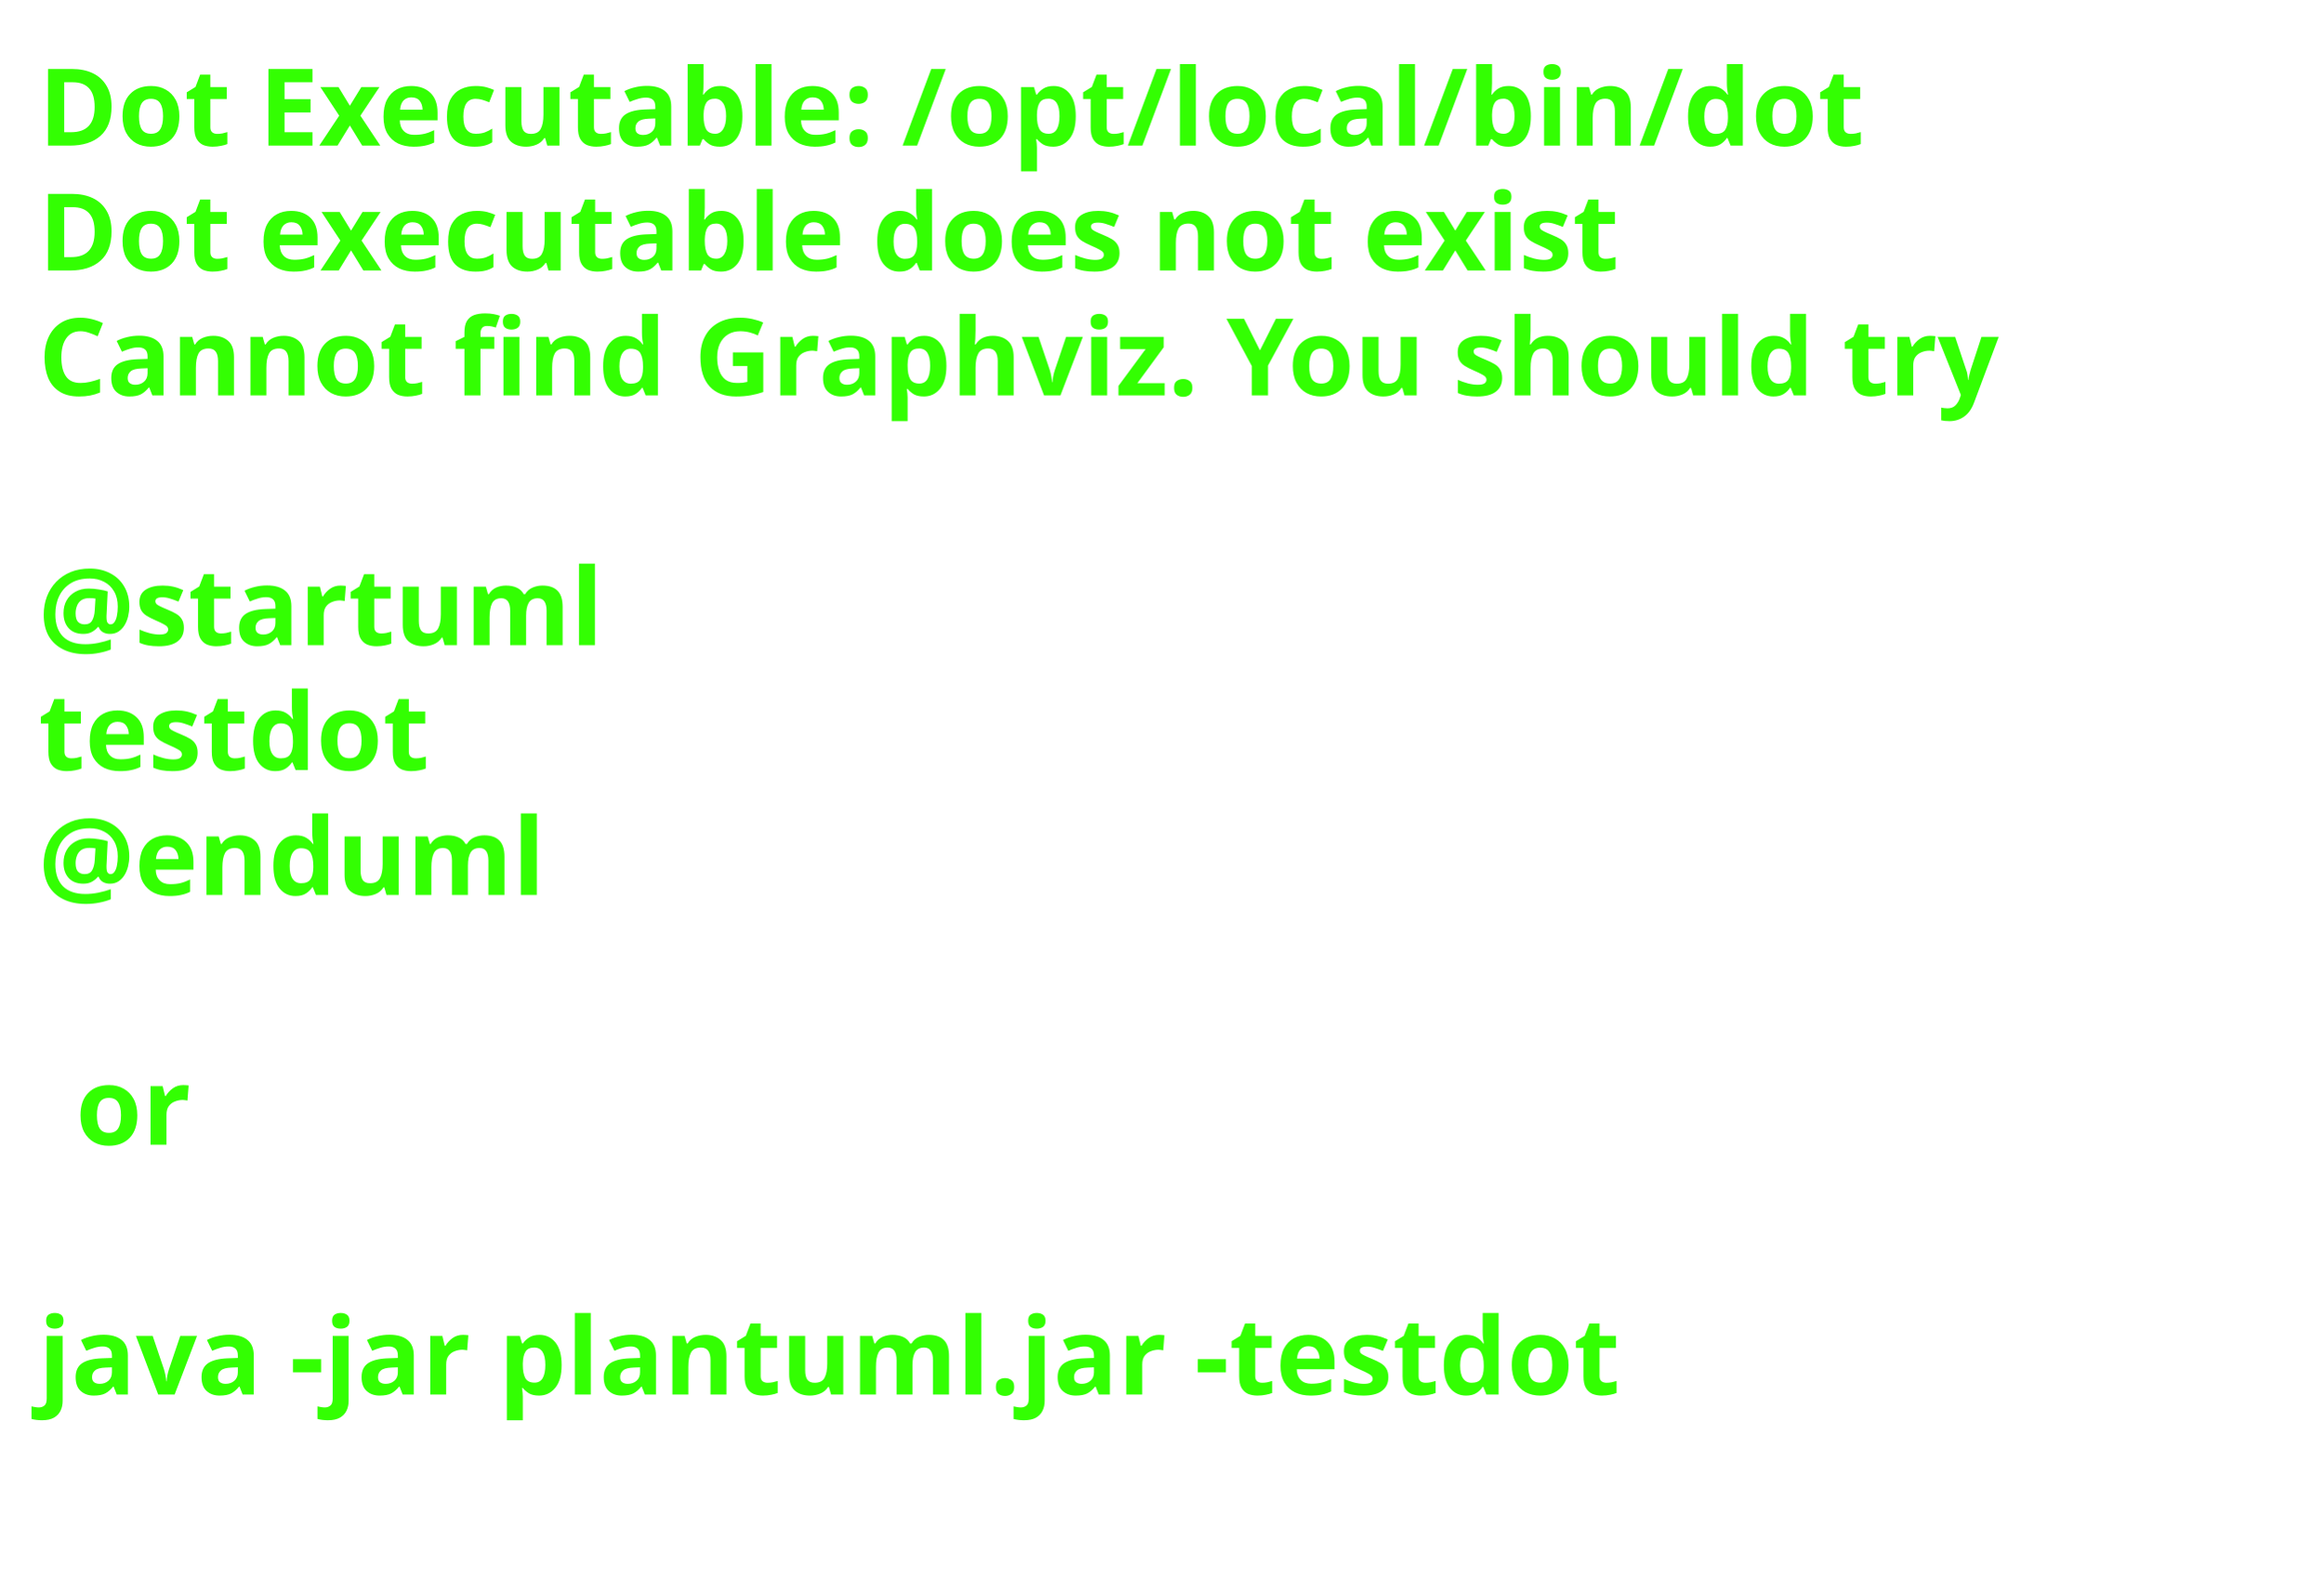
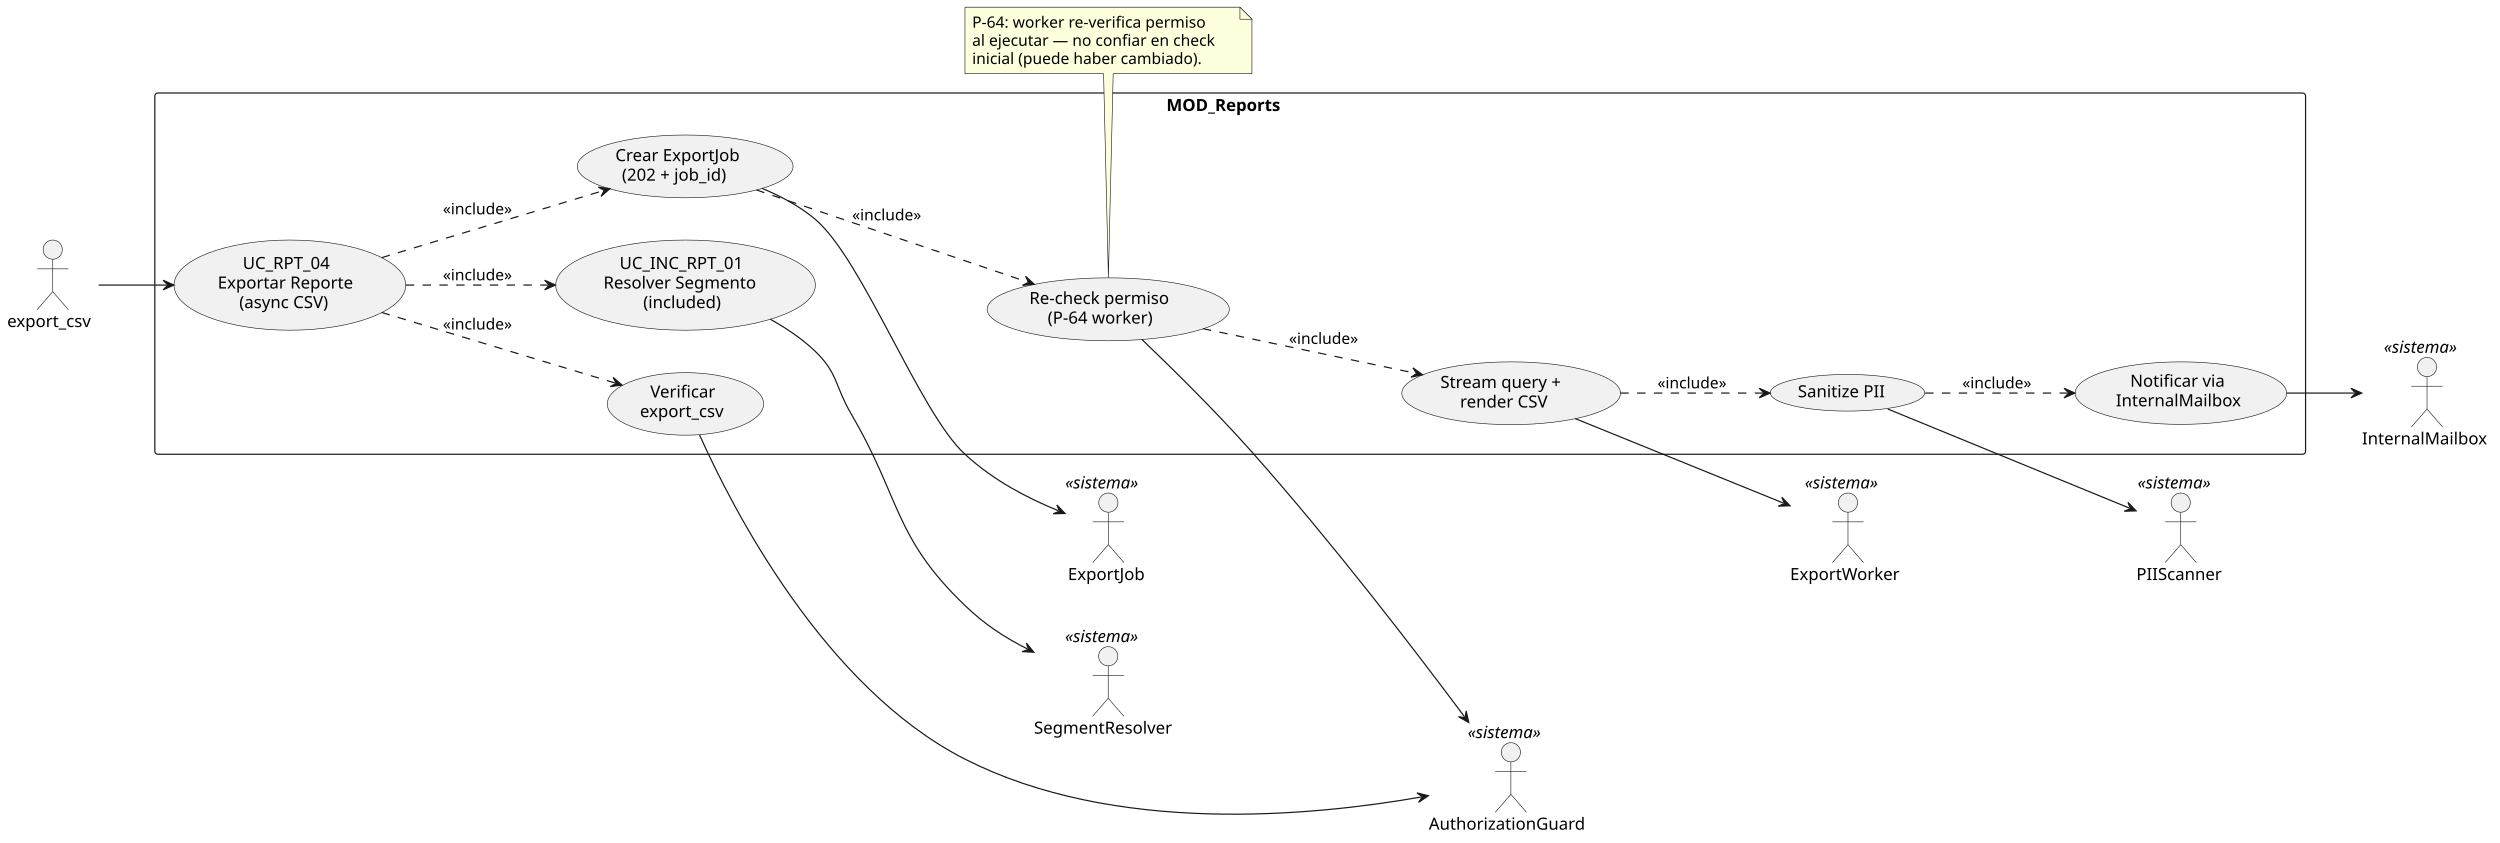
- <svg xmlns="http://www.w3.org/2000/svg" contentStyleType="text/css" height="206px" preserveAspectRatio="none" style="width:303px;height:206px;background:#FFFFFF;" version="1.1" viewBox="0 0 303 206" width="303px" zoomAndPan="magnify">
+ <svg xmlns="http://www.w3.org/2000/svg" contentStyleType="text/css" height="702px" preserveAspectRatio="none" style="width:2083px;height:702px;background:#FFFFFF;" version="1.1" viewBox="0 0 2083 702" width="2083px" zoomAndPan="magnify">
  <defs />
  <g>
-     <text fill="#33FF02" font-family="sans-serif" font-size="14" font-weight="bold" lengthAdjust="spacing" textLength="264.954" x="5" y="19">Dot Executable: /opt/local/bin/dot</text>
-     <text fill="#33FF02" font-family="sans-serif" font-size="14" font-weight="bold" lengthAdjust="spacing" textLength="236.264" x="5" y="35.297">Dot executable does not exist</text>
-     <text fill="#33FF02" font-family="sans-serif" font-size="14" font-weight="bold" lengthAdjust="spacing" textLength="291.587" x="5" y="51.594">Cannot find Graphviz. You should try</text>
-     <text fill="#33FF02" font-family="sans-serif" font-size="14" font-weight="bold" lengthAdjust="spacing" textLength="4.874" x="5" y="67.891"> </text>
-     <text fill="#33FF02" font-family="sans-serif" font-size="14" font-weight="bold" lengthAdjust="spacing" textLength="81.423" x="5" y="84.188">@startuml</text>
-     <text fill="#33FF02" font-family="sans-serif" font-size="14" font-weight="bold" lengthAdjust="spacing" textLength="57.545" x="5" y="100.484">testdot</text>
-     <text fill="#33FF02" font-family="sans-serif" font-size="14" font-weight="bold" lengthAdjust="spacing" textLength="72.837" x="5" y="116.781">@enduml</text>
-     <text fill="#33FF02" font-family="sans-serif" font-size="14" font-weight="bold" lengthAdjust="spacing" textLength="4.874" x="5" y="133.078"> </text>
-     <text fill="#33FF02" font-family="sans-serif" font-size="14" font-weight="bold" lengthAdjust="spacing" textLength="16.523" x="9.874" y="149.375">or</text>
-     <text fill="#33FF02" font-family="sans-serif" font-size="14" font-weight="bold" lengthAdjust="spacing" textLength="4.874" x="5" y="165.672"> </text>
-     <text fill="#33FF02" font-family="sans-serif" font-size="14" font-weight="bold" lengthAdjust="spacing" textLength="234.507" x="5" y="181.969">java -jar plantuml.jar -testdot</text>
-     <text fill="#33FF02" font-family="sans-serif" font-size="14" font-weight="bold" lengthAdjust="spacing" textLength="4.874" x="5" y="198.266"> </text>
+     <g id="cluster_MOD_Reports">
+       <rect fill="none" height="301" rx="2.5" ry="2.5" style="stroke:#181818;stroke-width:1.0;" width="1792" x="129" y="77.5" />
+       <text fill="#000000" font-family="sans-serif" font-size="14" font-weight="bold" lengthAdjust="spacing" textLength="106.299" x="971.851" y="92.495">MOD_Reports</text>
+     </g>
+     <g id="elem_UC_RPT_04">
+       <ellipse cx="241.525" cy="237.571" fill="#F1F1F1" rx="96.525" ry="37.571" style="stroke:#181818;stroke-width:0.5;" />
+       <text fill="#000000" font-family="sans-serif" font-size="14" lengthAdjust="spacing" textLength="78.559" x="202.246" y="224.121">UC_RPT_04</text>
+       <text fill="#000000" font-family="sans-serif" font-size="14" lengthAdjust="spacing" textLength="120.265" x="181.393" y="240.418">Exportar Reporte</text>
+       <text fill="#000000" font-family="sans-serif" font-size="14" lengthAdjust="spacing" textLength="84.342" x="199.354" y="256.714">(async CSV)</text>
+     </g>
+     <g id="elem_UC_INC_RPT_01">
+       <ellipse cx="571.189" cy="237.571" fill="#F1F1F1" rx="108.189" ry="37.571" style="stroke:#181818;stroke-width:0.5;" />
+       <text fill="#000000" font-family="sans-serif" font-size="14" lengthAdjust="spacing" textLength="109.936" x="516.221" y="224.121">UC_INC_RPT_01</text>
+       <text fill="#000000" font-family="sans-serif" font-size="14" lengthAdjust="spacing" textLength="136.76" x="502.809" y="240.418">Resolver Segmento</text>
+       <text fill="#000000" font-family="sans-serif" font-size="14" lengthAdjust="spacing" textLength="70.533" x="535.922" y="256.714">(included)</text>
+     </g>
+     <g id="elem_VERIFICAR_AGR">
+       <ellipse cx="571.135" cy="336.547" fill="#F1F1F1" rx="65.135" ry="26.047" style="stroke:#181818;stroke-width:0.5;" />
+       <text fill="#000000" font-family="sans-serif" font-size="14" lengthAdjust="spacing" textLength="58.687" x="541.792" y="331.245">Verificar</text>
+       <text fill="#000000" font-family="sans-serif" font-size="14" lengthAdjust="spacing" textLength="75.872" x="533.199" y="347.542">export_csv</text>
+     </g>
+     <g id="elem_CREAR_JOB">
+       <ellipse cx="570.894" cy="138.65" fill="#F1F1F1" rx="89.894" ry="26.15" style="stroke:#181818;stroke-width:0.5;" />
+       <text fill="#000000" font-family="sans-serif" font-size="14" lengthAdjust="spacing" textLength="110.339" x="512.724" y="134.25">Crear ExportJob</text>
+       <text fill="#000000" font-family="sans-serif" font-size="14" lengthAdjust="spacing" textLength="99.394" x="518.196" y="150.546">(202 + job_id)</text>
+     </g>
+     <g id="elem_RECHECK">
+       <ellipse cx="923.392" cy="257.709" fill="#F1F1F1" rx="100.892" ry="26.209" style="stroke:#181818;stroke-width:0.5;" />
+       <text fill="#000000" font-family="sans-serif" font-size="14" lengthAdjust="spacing" textLength="125.474" x="857.655" y="253.309">Re-check permiso</text>
+       <text fill="#000000" font-family="sans-serif" font-size="14" lengthAdjust="spacing" textLength="94.931" x="872.927" y="269.605">(P-64 worker)</text>
+     </g>
+     <g id="elem_RENDER">
+       <ellipse cx="1259.106" cy="327.658" fill="#F1F1F1" rx="91.106" ry="26.157" style="stroke:#181818;stroke-width:0.5;" />
+       <text fill="#000000" font-family="sans-serif" font-size="14" lengthAdjust="spacing" textLength="112.007" x="1200.102" y="323.257">Stream query +</text>
+       <text fill="#000000" font-family="sans-serif" font-size="14" lengthAdjust="spacing" textLength="79.188" x="1216.512" y="339.553">render CSV</text>
+     </g>
+     <g id="elem_SANITIZE">
+       <ellipse cx="1539.302" cy="327.26" fill="#F1F1F1" rx="64.302" ry="15.26" style="stroke:#181818;stroke-width:0.5;" />
+       <text fill="#000000" font-family="sans-serif" font-size="14" lengthAdjust="spacing" textLength="76.72" x="1497.942" y="331.008">Sanitize PII</text>
+     </g>
+     <g id="elem_NOTIFICAR">
+       <ellipse cx="1817.119" cy="327.547" fill="#F1F1F1" rx="88.119" ry="26.047" style="stroke:#181818;stroke-width:0.5;" />
+       <text fill="#000000" font-family="sans-serif" font-size="14" lengthAdjust="spacing" textLength="84.472" x="1774.883" y="322.245">Notificar via</text>
+       <text fill="#000000" font-family="sans-serif" font-size="14" lengthAdjust="spacing" textLength="108.377" x="1762.931" y="338.542">InternalMailbox</text>
+     </g>
+     <g id="elem_export_csv">
+       <ellipse cx="43.936" cy="208" fill="#F1F1F1" rx="8" ry="8" style="stroke:#181818;stroke-width:0.5;" />
+       <path d="M43.936,216 L43.936,243 M30.936,224 L56.936,224 M43.936,243 L30.936,258 M43.936,243 L56.936,258 " fill="none" style="stroke:#181818;stroke-width:0.5;" />
+       <text fill="#000000" font-family="sans-serif" font-size="14" lengthAdjust="spacing" textLength="75.872" x="6" y="272.495">export_csv</text>
+     </g>
+     <g id="elem_AuthorizationGuard">
+       <ellipse cx="1258.856" cy="626.797" fill="#F1F1F1" rx="8" ry="8" style="stroke:#181818;stroke-width:0.5;" />
+       <path d="M1258.856,634.797 L1258.856,661.797 M1245.856,642.797 L1271.856,642.797 M1258.856,661.797 L1245.856,676.797 M1258.856,661.797 L1271.856,676.797 " fill="none" style="stroke:#181818;stroke-width:0.5;" />
+       <text fill="#000000" font-family="sans-serif" font-size="14" lengthAdjust="spacing" textLength="136.712" x="1190.5" y="691.292">AuthorizationGuard</text>
+       <text fill="#000000" font-family="sans-serif" font-size="14" font-style="italic" lengthAdjust="spacing" textLength="71.928" x="1222.892" y="614.995">«sistema»</text>
+     </g>
+     <g id="elem_SegmentResolver">
+       <ellipse cx="923.372" cy="546.797" fill="#F1F1F1" rx="8" ry="8" style="stroke:#181818;stroke-width:0.5;" />
+       <path d="M923.372,554.797 L923.372,581.797 M910.372,562.797 L936.372,562.797 M923.372,581.797 L910.372,596.797 M923.372,581.797 L936.372,596.797 " fill="none" style="stroke:#181818;stroke-width:0.5;" />
+       <text fill="#000000" font-family="sans-serif" font-size="14" lengthAdjust="spacing" textLength="123.744" x="861.5" y="611.292">SegmentResolver</text>
+       <text fill="#000000" font-family="sans-serif" font-size="14" font-style="italic" lengthAdjust="spacing" textLength="71.928" x="887.408" y="534.995">«sistema»</text>
+     </g>
+     <g id="elem_ExportJob">
+       <ellipse cx="923.464" cy="418.797" fill="#F1F1F1" rx="8" ry="8" style="stroke:#181818;stroke-width:0.5;" />
+       <path d="M923.464,426.797 L923.464,453.797 M910.464,434.797 L936.464,434.797 M923.464,453.797 L910.464,468.797 M923.464,453.797 L936.464,468.797 " fill="none" style="stroke:#181818;stroke-width:0.5;" />
+       <text fill="#000000" font-family="sans-serif" font-size="14" lengthAdjust="spacing" textLength="67.409" x="889.759" y="483.292">ExportJob</text>
+       <text fill="#000000" font-family="sans-serif" font-size="14" font-style="italic" lengthAdjust="spacing" textLength="71.928" x="887.5" y="406.995">«sistema»</text>
+     </g>
+     <g id="elem_ExportWorker">
+       <ellipse cx="1539.734" cy="418.797" fill="#F1F1F1" rx="8" ry="8" style="stroke:#181818;stroke-width:0.5;" />
+       <path d="M1539.734,426.797 L1539.734,453.797 M1526.734,434.797 L1552.734,434.797 M1539.734,453.797 L1526.734,468.797 M1539.734,453.797 L1552.734,468.797 " fill="none" style="stroke:#181818;stroke-width:0.5;" />
+       <text fill="#000000" font-family="sans-serif" font-size="14" lengthAdjust="spacing" textLength="96.469" x="1491.5" y="483.292">ExportWorker</text>
+       <text fill="#000000" font-family="sans-serif" font-size="14" font-style="italic" lengthAdjust="spacing" textLength="71.928" x="1503.771" y="406.995">«sistema»</text>
+     </g>
+     <g id="elem_PIIScanner">
+       <ellipse cx="1816.989" cy="418.797" fill="#F1F1F1" rx="8" ry="8" style="stroke:#181818;stroke-width:0.5;" />
+       <path d="M1816.989,426.797 L1816.989,453.797 M1803.989,434.797 L1829.989,434.797 M1816.989,453.797 L1803.989,468.797 M1816.989,453.797 L1829.989,468.797 " fill="none" style="stroke:#181818;stroke-width:0.5;" />
+       <text fill="#000000" font-family="sans-serif" font-size="14" lengthAdjust="spacing" textLength="73.978" x="1780" y="483.292">PIIScanner</text>
+       <text fill="#000000" font-family="sans-serif" font-size="14" font-style="italic" lengthAdjust="spacing" textLength="71.928" x="1781.025" y="406.995">«sistema»</text>
+     </g>
+     <g id="elem_InternalMailbox">
+       <ellipse cx="2022.188" cy="305.797" fill="#F1F1F1" rx="8" ry="8" style="stroke:#181818;stroke-width:0.5;" />
+       <path d="M2022.188,313.797 L2022.188,340.797 M2009.188,321.797 L2035.188,321.797 M2022.188,340.797 L2009.188,355.797 M2022.188,340.797 L2035.188,355.797 " fill="none" style="stroke:#181818;stroke-width:0.5;" />
+       <text fill="#000000" font-family="sans-serif" font-size="14" lengthAdjust="spacing" textLength="108.377" x="1968" y="370.292">InternalMailbox</text>
+       <text fill="#000000" font-family="sans-serif" font-size="14" font-style="italic" lengthAdjust="spacing" textLength="71.928" x="1986.225" y="293.995">«sistema»</text>
+     </g>
+     <g id="elem_GMN33">
+       <path d="M804,6 L804,61.398 A0,0 0 0 0 804,61.398 L919.5,61.398 L923.5,231.25 L927.5,61.398 L1043.105,61.398 A0,0 0 0 0 1043.105,61.398 L1043.105,16 L1033.105,6 L804,6 A0,0 0 0 0 804,6 " fill="#FEFFDD" style="stroke:#181818;stroke-width:0.5;" />
+       <path d="M1033.105,6 L1033.105,16 L1043.105,16 L1033.105,6 " fill="#FEFFDD" style="stroke:#181818;stroke-width:0.5;" />
+       <text fill="#000000" font-family="sans-serif" font-size="13" lengthAdjust="spacing" textLength="209.231" x="810" y="23.067">P-64: worker re-verifica permiso</text>
+       <text fill="#000000" font-family="sans-serif" font-size="13" lengthAdjust="spacing" textLength="218.106" x="810" y="38.2">al ejecutar — no confiar en check</text>
+       <text fill="#000000" font-family="sans-serif" font-size="13" lengthAdjust="spacing" textLength="206.826" x="810" y="53.333">inicial (puede haber cambiado).</text>
+     </g>
+     <g id="link_export_csv_UC_RPT_04">
+       <path d="M82.23,237.5 C100.18,237.5 116.61,237.5 138.9,237.5 " fill="none" id="export_csv-to-UC_RPT_04" style="stroke:#181818;stroke-width:1.0;" />
+       <polygon fill="#181818" points="144.9,237.5,135.9,233.5,139.9,237.5,135.9,241.5,144.9,237.5" style="stroke:#181818;stroke-width:1.0;" />
+     </g>
+     <g id="link_UC_RPT_04_VERIFICAR_AGR">
+       <path d="M318.05,260.34 C379.44,278.9 458.667,302.844 512.547,319.134 " fill="none" id="UC_RPT_04-to-VERIFICAR_AGR" style="stroke:#181818;stroke-width:1.0;stroke-dasharray:7.0,7.0;" />
+       <polygon fill="#181818" points="518.29,320.87,510.833,314.437,513.504,319.423,508.517,322.094,518.29,320.87" style="stroke:#181818;stroke-width:1.0;" />
+       <text fill="#000000" font-family="sans-serif" font-size="13" lengthAdjust="spacing" textLength="63.007" x="369" y="274.567">«include»</text>
+     </g>
+     <g id="link_UC_RPT_04_UC_INC_RPT_01">
+       <path d="M338.11,237.5 C377.19,237.5 416.57,237.5 456.78,237.5 " fill="none" id="UC_RPT_04-to-UC_INC_RPT_01" style="stroke:#181818;stroke-width:1.0;stroke-dasharray:7.0,7.0;" />
+       <polygon fill="#181818" points="462.78,237.5,453.78,233.5,457.78,237.5,453.78,241.5,462.78,237.5" style="stroke:#181818;stroke-width:1.0;" />
+       <text fill="#000000" font-family="sans-serif" font-size="13" lengthAdjust="spacing" textLength="63.007" x="369" y="233.567">«include»</text>
+     </g>
+     <g id="link_UC_RPT_04_CREAR_JOB">
+       <path d="M318.05,214.66 C375.76,197.22 448.557,175.217 502.527,158.897 " fill="none" id="UC_RPT_04-to-CREAR_JOB" style="stroke:#181818;stroke-width:1.0;stroke-dasharray:7.0,7.0;" />
+       <polygon fill="#181818" points="508.27,157.16,498.498,155.936,503.484,158.607,500.813,163.594,508.27,157.16" style="stroke:#181818;stroke-width:1.0;" />
+       <text fill="#000000" font-family="sans-serif" font-size="13" lengthAdjust="spacing" textLength="63.007" x="369" y="178.567">«include»</text>
+     </g>
+     <g id="link_CREAR_JOB_RECHECK">
+       <path d="M630.27,158.28 C694.31,180.03 791.039,212.86 856.049,234.94 " fill="none" id="CREAR_JOB-to-RECHECK" style="stroke:#181818;stroke-width:1.0;stroke-dasharray:7.0,7.0;" />
+       <polygon fill="#181818" points="861.73,236.87,854.495,230.188,856.996,235.262,851.922,237.763,861.73,236.87" style="stroke:#181818;stroke-width:1.0;" />
+       <text fill="#000000" font-family="sans-serif" font-size="13" lengthAdjust="spacing" textLength="63.007" x="710" y="183.567">«include»</text>
+     </g>
+     <g id="link_RECHECK_RENDER">
+       <path d="M1002.27,273.82 C1057.51,285.42 1125.298,299.648 1179.378,310.998 " fill="none" id="RECHECK-to-RENDER" style="stroke:#181818;stroke-width:1.0;stroke-dasharray:7.0,7.0;" />
+       <polygon fill="#181818" points="1185.25,312.23,1177.264,306.467,1180.357,311.203,1175.62,314.296,1185.25,312.23" style="stroke:#181818;stroke-width:1.0;" />
+       <text fill="#000000" font-family="sans-serif" font-size="13" lengthAdjust="spacing" textLength="63.007" x="1074" y="286.567">«include»</text>
+     </g>
+     <g id="link_RENDER_SANITIZE">
+       <path d="M1350.04,327.5 C1390.72,327.5 1431.84,327.5 1468.78,327.5 " fill="none" id="RENDER-to-SANITIZE" style="stroke:#181818;stroke-width:1.0;stroke-dasharray:7.0,7.0;" />
+       <polygon fill="#181818" points="1474.78,327.5,1465.78,323.5,1469.78,327.5,1465.78,331.5,1474.78,327.5" style="stroke:#181818;stroke-width:1.0;" />
+       <text fill="#000000" font-family="sans-serif" font-size="13" lengthAdjust="spacing" textLength="63.007" x="1381" y="323.567">«include»</text>
+     </g>
+     <g id="link_SANITIZE_NOTIFICAR">
+       <path d="M1604.05,327.5 C1641.08,327.5 1682.3,327.5 1722.77,327.5 " fill="none" id="SANITIZE-to-NOTIFICAR" style="stroke:#181818;stroke-width:1.0;stroke-dasharray:7.0,7.0;" />
+       <polygon fill="#181818" points="1728.77,327.5,1719.77,323.5,1723.77,327.5,1719.77,331.5,1728.77,327.5" style="stroke:#181818;stroke-width:1.0;" />
+       <text fill="#000000" font-family="sans-serif" font-size="13" lengthAdjust="spacing" textLength="63.007" x="1635" y="323.567">«include»</text>
+     </g>
+     <g id="link_VERIFICAR_AGR_AuthorizationGuard">
+       <path d="M582.92,362.47 C609.96,422.97 686.45,572.69 804,632.5 C928.25,695.71 1091.43,680.294 1184.22,664.054 " fill="none" id="VERIFICAR_AGR-to-AuthorizationGuard" style="stroke:#181818;stroke-width:1.0;" />
+       <polygon fill="#181818" points="1190.13,663.02,1180.575,660.631,1185.205,663.882,1181.954,668.512,1190.13,663.02" style="stroke:#181818;stroke-width:1.0;" />
+     </g>
+     <g id="link_UC_INC_RPT_01_SegmentResolver">
+       <path d="M641.77,265.97 C655.07,273.36 668.19,282.2 679,292.5 C698.32,310.9 695.52,321.47 709,344.5 C750.78,415.87 744.35,447.22 804,504.5 C820.44,520.29 836.203,530.617 856.034,540.717 " fill="none" id="UC_INC_RPT_01-to-SegmentResolver" style="stroke:#181818;stroke-width:1.0;" />
+       <polygon fill="#181818" points="861.38,543.44,855.176,535.791,856.925,541.171,851.545,542.92,861.38,543.44" style="stroke:#181818;stroke-width:1.0;" />
+     </g>
+     <g id="link_CREAR_JOB_ExportJob">
+       <path d="M634.75,156.85 C650.28,163.32 666.14,171.74 679,182.5 C718.62,215.65 765.94,343.57 804,378.5 C828.29,400.79 856.541,415.148 881.831,425.548 " fill="none" id="CREAR_JOB-to-ExportJob" style="stroke:#181818;stroke-width:1.0;" />
+       <polygon fill="#181818" points="887.38,427.83,880.578,420.708,882.756,425.928,877.535,428.106,887.38,427.83" style="stroke:#181818;stroke-width:1.0;" />
+     </g>
+     <g id="link_RECHECK_AuthorizationGuard">
+       <path d="M951.27,282.67 C975.88,306.21 1012.99,342.71 1043,376.5 C1110.54,452.57 1179.024,541.93 1220.204,597.16 " fill="none" id="RECHECK-to-AuthorizationGuard" style="stroke:#181818;stroke-width:1.0;" />
+       <polygon fill="#181818" points="1223.79,601.97,1221.617,592.364,1220.801,597.962,1215.204,597.146,1223.79,601.97" style="stroke:#181818;stroke-width:1.0;" />
+     </g>
+     <g id="link_RENDER_ExportWorker">
+       <path d="M1312.38,348.75 C1363.91,369.66 1436.29,399.035 1485.89,419.155 " fill="none" id="RENDER-to-ExportWorker" style="stroke:#181818;stroke-width:1.0;" />
+       <polygon fill="#181818" points="1491.45,421.41,1484.614,414.32,1486.817,419.531,1481.607,421.734,1491.45,421.41" style="stroke:#181818;stroke-width:1.0;" />
+     </g>
+     <g id="link_SANITIZE_PIIScanner">
+       <path d="M1572.91,340.79 C1624.69,362.03 1720.159,401.193 1774.239,423.373 " fill="none" id="SANITIZE-to-PIIScanner" style="stroke:#181818;stroke-width:1.0;" />
+       <polygon fill="#181818" points="1779.79,425.65,1772.981,418.534,1775.164,423.753,1769.945,425.936,1779.79,425.65" style="stroke:#181818;stroke-width:1.0;" />
+     </g>
+     <g id="link_NOTIFICAR_InternalMailbox">
+       <path d="M1905.27,327.5 C1926.55,327.5 1942.67,327.5 1961.81,327.5 " fill="none" id="NOTIFICAR-to-InternalMailbox" style="stroke:#181818;stroke-width:1.0;" />
+       <polygon fill="#181818" points="1967.81,327.5,1958.81,323.5,1962.81,327.5,1958.81,331.5,1967.81,327.5" style="stroke:#181818;stroke-width:1.0;" />
+     </g>
  </g>
</svg>
